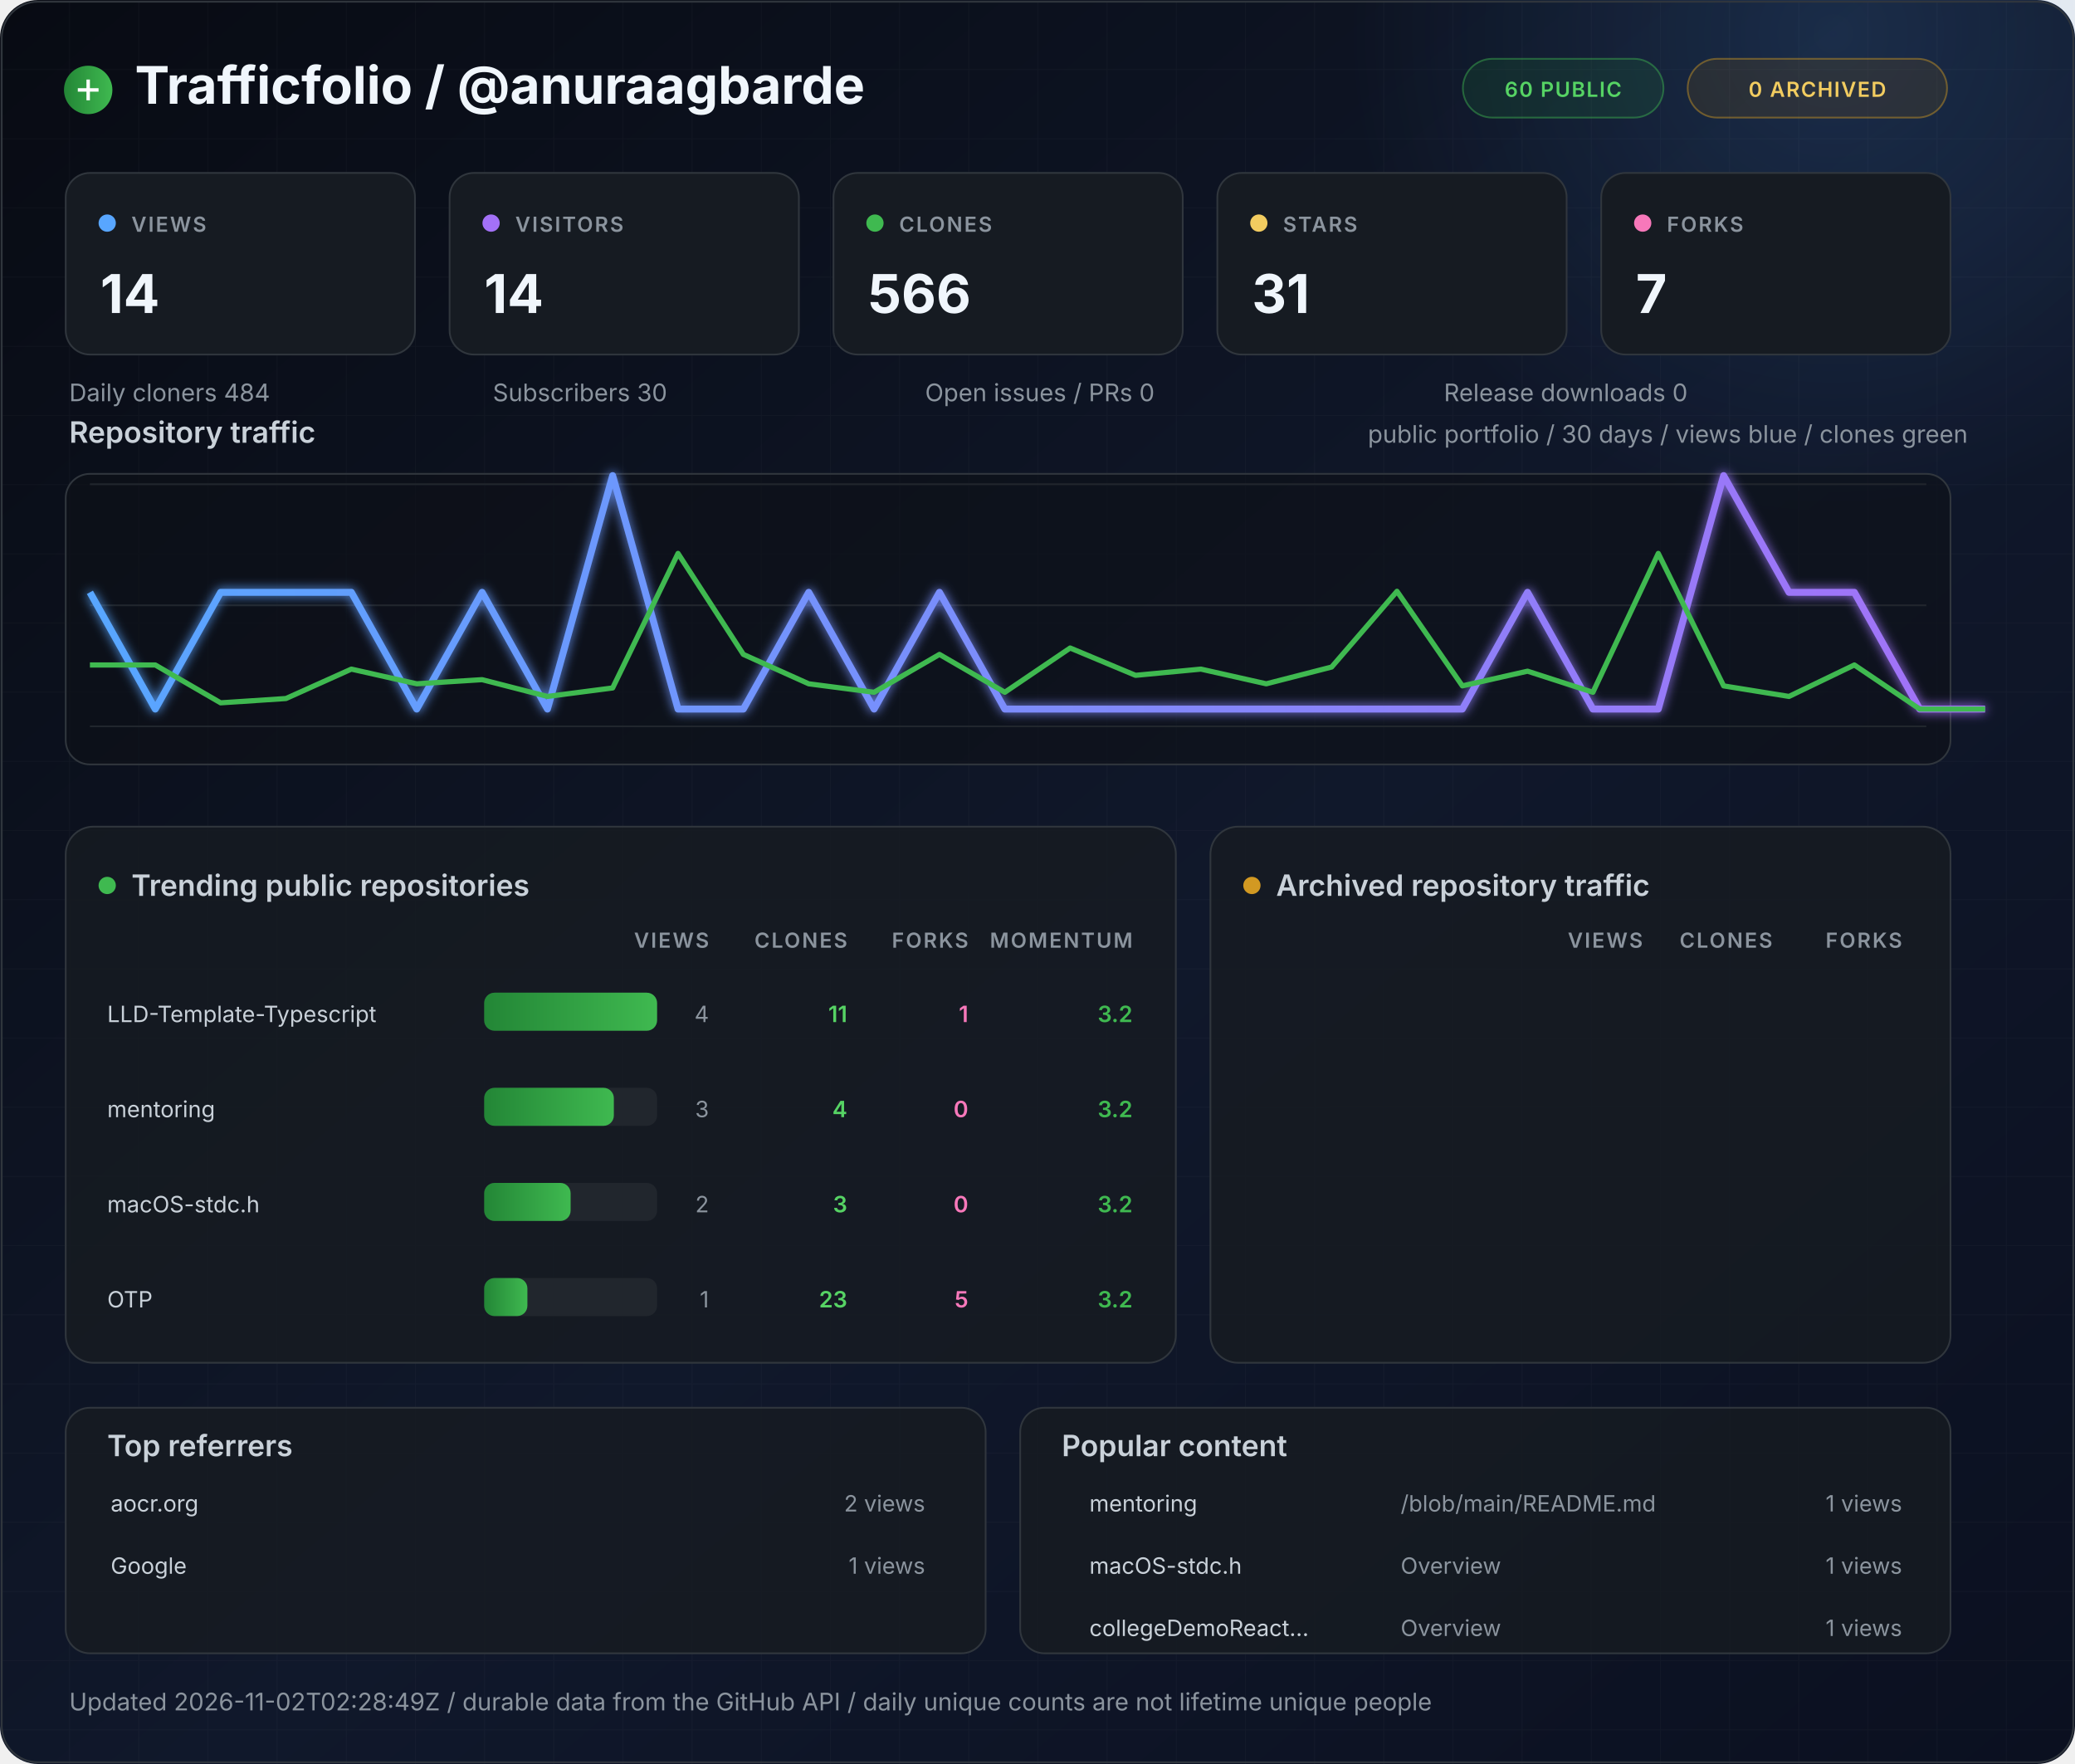
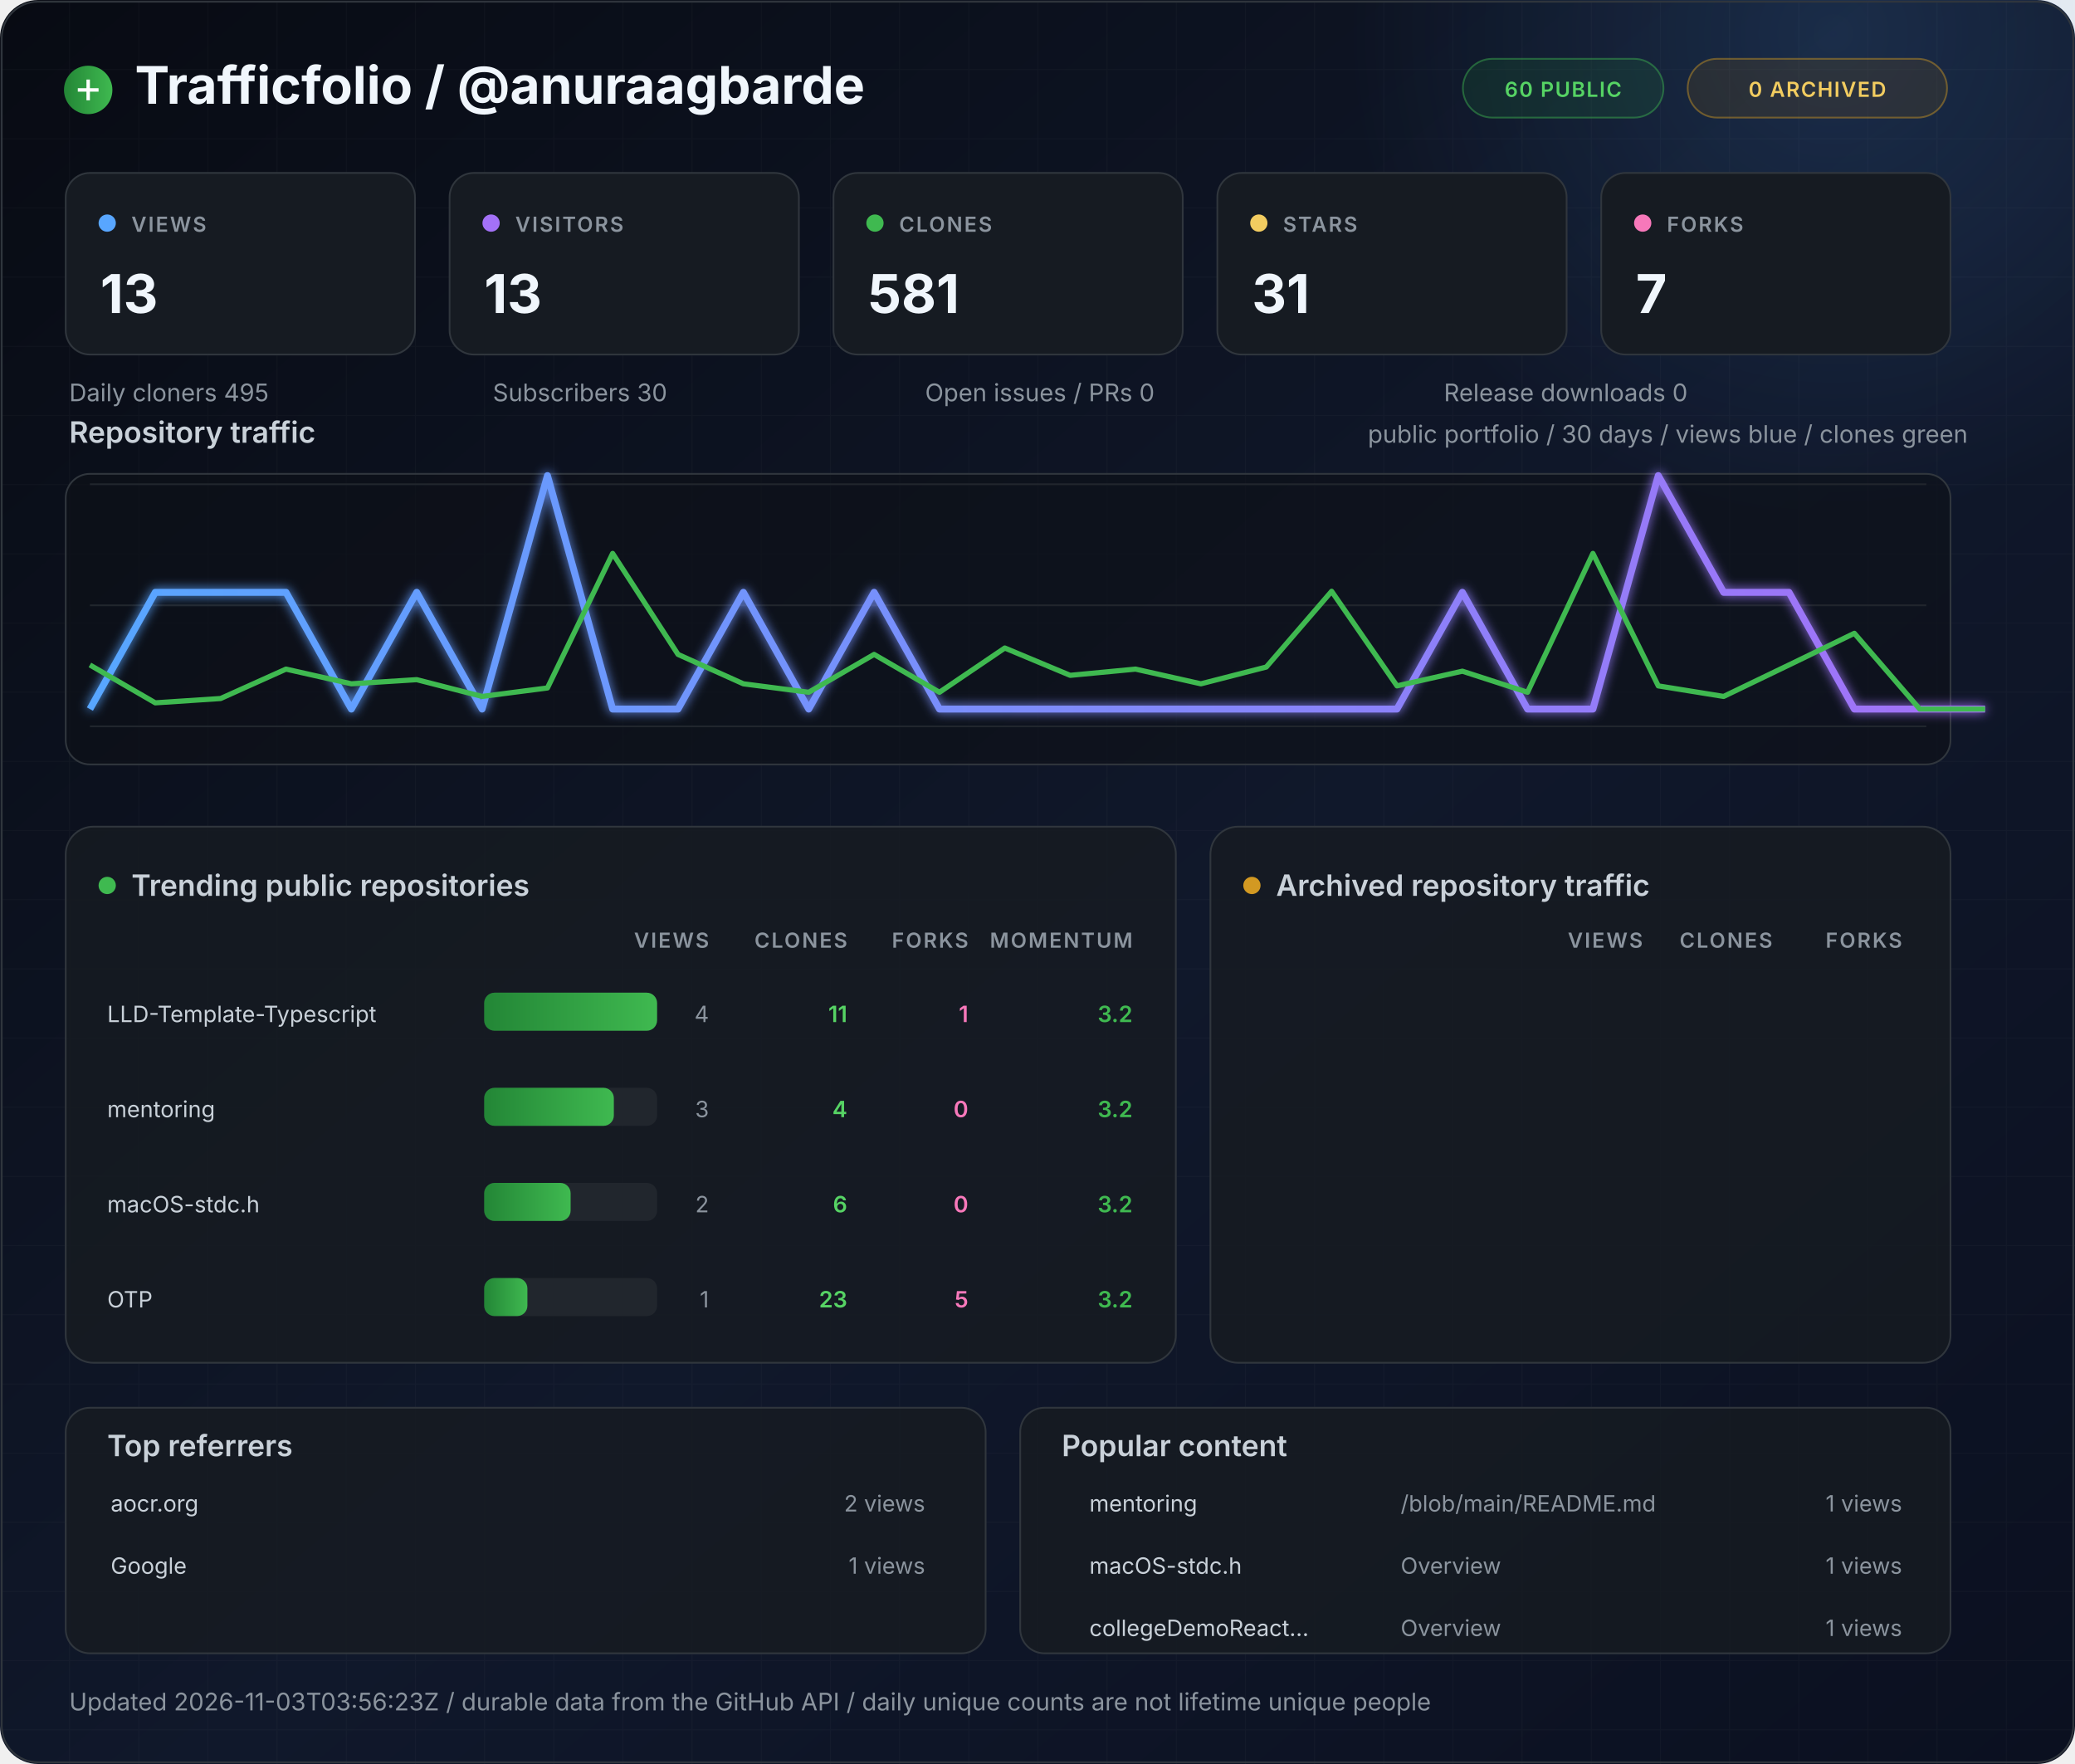
<svg xmlns="http://www.w3.org/2000/svg" width="1200" height="1020" viewBox="0 0 1200 1020" role="img" aria-label="Trafficfolio GitHub analytics dashboard for anuraagbarde">
  <defs>
    <linearGradient id="bg" x1="0" y1="0" x2="1" y2="1">
      <stop stop-color="#080b13" />
      <stop offset=".55" stop-color="#10182b" />
      <stop offset="1" stop-color="#0b1020" />
    </linearGradient>
    <linearGradient id="line" x1="0" y1="0" x2="1" y2="0">
      <stop stop-color="#58a6ff" />
      <stop offset="1" stop-color="#a371f7" />
    </linearGradient>
    <linearGradient id="bar" x1="0" y1="0" x2="1" y2="0">
      <stop stop-color="#238636" />
      <stop offset="1" stop-color="#3fb950" />
    </linearGradient>
    <linearGradient id="archiveBar" x1="0" y1="0" x2="1" y2="0">
      <stop stop-color="#9e6a03" />
      <stop offset="1" stop-color="#f2cc60" />
    </linearGradient>
    <radialGradient id="ambient">
      <stop stop-color="#58a6ff" stop-opacity=".16" />
      <stop offset="1" stop-color="#58a6ff" stop-opacity="0" />
    </radialGradient>
    <pattern id="grid" width="40" height="40" patternUnits="userSpaceOnUse">
      <path d="M40 0H0V40" fill="none" stroke="#ffffff" stroke-opacity=".025" />
    </pattern>
    <filter id="glow">
      <feGaussianBlur stdDeviation="3" result="b" />
      <feMerge>
        <feMergeNode in="b" />
        <feMergeNode in="SourceGraphic" />
      </feMerge>
    </filter>
    <style>
    .title{font:750 30px -apple-system,BlinkMacSystemFont,"Segoe UI",sans-serif;fill:#f0f6fc}
    .subtitle{font:14px -apple-system,BlinkMacSystemFont,"Segoe UI",sans-serif;fill:#8b949e}
    .label{font:600 12px -apple-system,BlinkMacSystemFont,"Segoe UI",sans-serif;fill:#8b949e;letter-spacing:1px}
    .metric{font:700 31px -apple-system,BlinkMacSystemFont,"Segoe UI",sans-serif;fill:#f0f6fc}
    .section{font:600 17px -apple-system,BlinkMacSystemFont,"Segoe UI",sans-serif;fill:#c9d1d9}
    .repo,.value,.trend,.archive,.clone,.fork{font:13px -apple-system,BlinkMacSystemFont,"Segoe UI",sans-serif;fill:#c9d1d9}
    .value{fill:#8b949e} .trend{fill:#3fb950;font-weight:600} .archive{fill:#d29922}
    .clone{fill:#56d364;font-weight:600} .fork{fill:#f778ba;font-weight:600}
    .pill{font:600 12px -apple-system,BlinkMacSystemFont,"Segoe UI",sans-serif;letter-spacing:.7px}
  </style>
  </defs>
  <rect width="1200" height="1020" rx="22" fill="url(#bg)" />
  <rect width="1200" height="1020" rx="22" fill="url(#grid)" />
  <circle cx="1060" cy="20" r="280" fill="url(#ambient)" />
  <rect x="1" y="1" width="1198" height="1018" rx="21" fill="none" stroke="#30363d" />
  <circle cx="51" cy="52" r="14" fill="url(#bar)" />
  <path d="M45 52h12M51 46v12" stroke="#fff" stroke-width="2" />
  <text x="78" y="60" class="title">Trafficfolio / @anuraagbarde</text>
  <rect x="846" y="34" width="116" height="34" rx="17" fill="#238636" fill-opacity=".16" stroke="#3fb950" stroke-opacity=".45" />
  <text x="904" y="56" text-anchor="middle" class="pill" fill="#56d364">60 PUBLIC</text>
  <rect x="976" y="34" width="150" height="34" rx="17" fill="#9e6a03" fill-opacity=".14" stroke="#d29922" stroke-opacity=".45" />
  <text x="1051" y="56" text-anchor="middle" class="pill" fill="#f2cc60">0 ARCHIVED</text>
  <rect x="38" y="100" width="202" height="105" rx="14" fill="#161b22" stroke="#30363d" />
  <circle cx="62" cy="129" r="5" fill="#58a6ff" />
  <text x="76" y="134" class="label">VIEWS</text>
-   <text x="58" y="181" class="metric">14</text>
+   <text x="58" y="181" class="metric">13</text>
  <rect x="260" y="100" width="202" height="105" rx="14" fill="#161b22" stroke="#30363d" />
  <circle cx="284" cy="129" r="5" fill="#a371f7" />
  <text x="298" y="134" class="label">VISITORS</text>
-   <text x="280" y="181" class="metric">14</text>
+   <text x="280" y="181" class="metric">13</text>
  <rect x="482" y="100" width="202" height="105" rx="14" fill="#161b22" stroke="#30363d" />
  <circle cx="506" cy="129" r="5" fill="#3fb950" />
  <text x="520" y="134" class="label">CLONES</text>
-   <text x="502" y="181" class="metric">566</text>
+   <text x="502" y="181" class="metric">581</text>
  <rect x="704" y="100" width="202" height="105" rx="14" fill="#161b22" stroke="#30363d" />
  <circle cx="728" cy="129" r="5" fill="#f2cc60" />
  <text x="742" y="134" class="label">STARS</text>
  <text x="724" y="181" class="metric">31</text>
  <rect x="926" y="100" width="202" height="105" rx="14" fill="#161b22" stroke="#30363d" />
  <circle cx="950" cy="129" r="5" fill="#f778ba" />
  <text x="964" y="134" class="label">FORKS</text>
  <text x="946" y="181" class="metric">7</text>
-   <text x="40" y="232" class="subtitle">Daily cloners 484</text>
+   <text x="40" y="232" class="subtitle">Daily cloners 495</text>
  <text x="285" y="232" class="subtitle">Subscribers 30</text>
  <text x="535" y="232" class="subtitle">Open issues / PRs 0</text>
  <text x="835" y="232" class="subtitle">Release downloads 0</text>
  <text x="40" y="256" class="section">Repository traffic</text>
  <text x="1138" y="256" text-anchor="end" class="subtitle">public portfolio / 30 days / views blue / clones green</text>
  <rect x="38" y="274" width="1090" height="168" rx="14" fill="#0d1117" fill-opacity=".62" stroke="#30363d" />
  <line x1="52" y1="420" x2="1114" y2="420" stroke="#21262d" />
  <line x1="52" y1="350" x2="1114" y2="350" stroke="#21262d" />
  <line x1="52" y1="280" x2="1114" y2="280" stroke="#21262d" />
-   <polyline points="52.0,342.5 89.8,410.0 127.6,342.5 165.4,342.5 203.2,342.5 241.0,410.0 278.8,342.5 316.6,410.0 354.3,275.0 392.1,410.0 429.9,410.0 467.7,342.5 505.5,410.0 543.3,342.5 581.1,410.0 618.9,410.0 656.7,410.0 694.5,410.0 732.3,410.0 770.1,410.0 807.9,410.0 845.7,410.0 883.4,342.5 921.2,410.0 959.0,410.0 996.8,275.0 1034.6,342.5 1072.4,342.5 1110.2,410.0 1148.0,410.0" fill="none" stroke="url(#line)" stroke-width="4" stroke-linejoin="round" filter="url(#glow)" />
-   <polyline points="52.0,384.5 89.8,384.5 127.6,406.4 165.4,403.9 203.2,386.9 241.0,395.4 278.8,393.0 316.6,402.7 354.3,397.8 392.1,320.0 429.9,378.4 467.7,395.4 505.5,400.3 543.3,378.4 581.1,400.3 618.9,374.7 656.7,390.5 694.5,386.9 732.3,395.4 770.1,385.7 807.9,341.9 845.7,396.6 883.4,388.1 921.2,400.3 959.0,320.0 996.8,396.6 1034.6,402.7 1072.4,384.5 1110.2,410.0 1148.0,410.0" fill="none" stroke="#3fb950" stroke-width="3" stroke-linejoin="round" />
+   <polyline points="52.0,410.0 89.8,342.5 127.6,342.5 165.4,342.5 203.2,410.0 241.0,342.5 278.8,410.0 316.6,275.0 354.3,410.0 392.1,410.0 429.9,342.5 467.7,410.0 505.5,342.5 543.3,410.0 581.1,410.0 618.9,410.0 656.7,410.0 694.5,410.0 732.3,410.0 770.1,410.0 807.9,410.0 845.7,342.5 883.4,410.0 921.2,410.0 959.0,275.0 996.8,342.5 1034.6,342.5 1072.4,410.0 1110.2,410.0 1148.0,410.0" fill="none" stroke="url(#line)" stroke-width="4" stroke-linejoin="round" filter="url(#glow)" />
+   <polyline points="52.0,384.5 89.8,406.4 127.6,403.9 165.4,386.9 203.2,395.4 241.0,393.0 278.8,402.7 316.6,397.8 354.3,320.0 392.1,378.4 429.9,395.4 467.7,400.3 505.5,378.4 543.3,400.3 581.1,374.7 618.9,390.5 656.7,386.9 694.5,395.4 732.3,385.7 770.1,341.9 807.9,396.6 845.7,388.1 883.4,400.3 921.2,320.0 959.0,396.6 996.8,402.7 1034.6,384.5 1072.4,366.2 1110.2,410.0 1148.0,410.0" fill="none" stroke="#3fb950" stroke-width="3" stroke-linejoin="round" />
  <rect x="38" y="478" width="642" height="310" rx="16" fill="#161b22" fill-opacity=".82" stroke="#30363d" />
  <circle cx="62" cy="512" r="5" fill="#3fb950" />
  <text x="76" y="518" class="section">Trending public repositories</text>
  <text x="410" y="548" text-anchor="end" class="label">VIEWS</text>
  <text x="490" y="548" text-anchor="end" class="label">CLONES</text>
  <text x="560" y="548" text-anchor="end" class="label">FORKS</text>
  <text x="655" y="548" text-anchor="end" class="label">MOMENTUM</text>
  <text x="62" y="591" class="repo">LLD-Template-Typescript</text>
  <rect x="280" y="574" width="100" height="22" rx="6" fill="#21262d" />
  <rect x="280" y="574" width="100" height="22" rx="6" fill="url(#bar)" />
  <text x="410" y="591" text-anchor="end" class="value">4</text>
  <text x="490" y="591" text-anchor="end" class="clone">11</text>
  <text x="560" y="591" text-anchor="end" class="fork">1</text>
  <text x="655" y="591" text-anchor="end" class="trend">3.2</text>
  <text x="62" y="646" class="repo">mentoring</text>
  <rect x="280" y="629" width="100" height="22" rx="6" fill="#21262d" />
  <rect x="280" y="629" width="75" height="22" rx="6" fill="url(#bar)" />
  <text x="410" y="646" text-anchor="end" class="value">3</text>
  <text x="490" y="646" text-anchor="end" class="clone">4</text>
  <text x="560" y="646" text-anchor="end" class="fork">0</text>
  <text x="655" y="646" text-anchor="end" class="trend">3.2</text>
  <text x="62" y="701" class="repo">macOS-stdc.h</text>
  <rect x="280" y="684" width="100" height="22" rx="6" fill="#21262d" />
  <rect x="280" y="684" width="50" height="22" rx="6" fill="url(#bar)" />
  <text x="410" y="701" text-anchor="end" class="value">2</text>
-   <text x="490" y="701" text-anchor="end" class="clone">3</text>
+   <text x="490" y="701" text-anchor="end" class="clone">6</text>
  <text x="560" y="701" text-anchor="end" class="fork">0</text>
  <text x="655" y="701" text-anchor="end" class="trend">3.2</text>
  <text x="62" y="756" class="repo">OTP</text>
  <rect x="280" y="739" width="100" height="22" rx="6" fill="#21262d" />
  <rect x="280" y="739" width="25" height="22" rx="6" fill="url(#bar)" />
  <text x="410" y="756" text-anchor="end" class="value">1</text>
  <text x="490" y="756" text-anchor="end" class="clone">23</text>
  <text x="560" y="756" text-anchor="end" class="fork">5</text>
  <text x="655" y="756" text-anchor="end" class="trend">3.2</text>
  <rect x="700" y="478" width="428" height="310" rx="16" fill="#161b22" fill-opacity=".82" stroke="#30363d" />
  <circle cx="724" cy="512" r="5" fill="#d29922" />
  <text x="738" y="518" class="section">Archived repository traffic</text>
  <text x="950" y="548" text-anchor="end" class="label">VIEWS</text>
  <text x="1025" y="548" text-anchor="end" class="label">CLONES</text>
  <text x="1100" y="548" text-anchor="end" class="label">FORKS</text>
  <rect x="38" y="814" width="532" height="142" rx="14" fill="#161b22" fill-opacity=".82" stroke="#30363d" />
  <text x="62" y="842" class="section">Top referrers</text>
  <text x="64" y="874" class="repo">aocr.org</text>
  <text x="535" y="874" text-anchor="end" class="value">2 views</text>
  <text x="64" y="910" class="repo">Google</text>
  <text x="535" y="910" text-anchor="end" class="value">1 views</text>
  <rect x="590" y="814" width="538" height="142" rx="14" fill="#161b22" fill-opacity=".82" stroke="#30363d" />
  <text x="614" y="842" class="section">Popular content</text>
  <text x="630" y="874" class="repo">mentoring</text>
  <text x="810" y="874" class="value">/blob/main/README.md</text>
  <text x="1100" y="874" text-anchor="end" class="value">1 views</text>
  <text x="630" y="910" class="repo">macOS-stdc.h</text>
  <text x="810" y="910" class="value">Overview</text>
  <text x="1100" y="910" text-anchor="end" class="value">1 views</text>
  <text x="630" y="946" class="repo">collegeDemoReact...</text>
  <text x="810" y="946" class="value">Overview</text>
  <text x="1100" y="946" text-anchor="end" class="value">1 views</text>
-   <text x="40" y="989" class="subtitle">Updated 2026-11-02T02:28:49Z / durable data from the GitHub API / daily unique counts are not lifetime unique people</text>
+   <text x="40" y="989" class="subtitle">Updated 2026-11-03T03:56:23Z / durable data from the GitHub API / daily unique counts are not lifetime unique people</text>
</svg>
